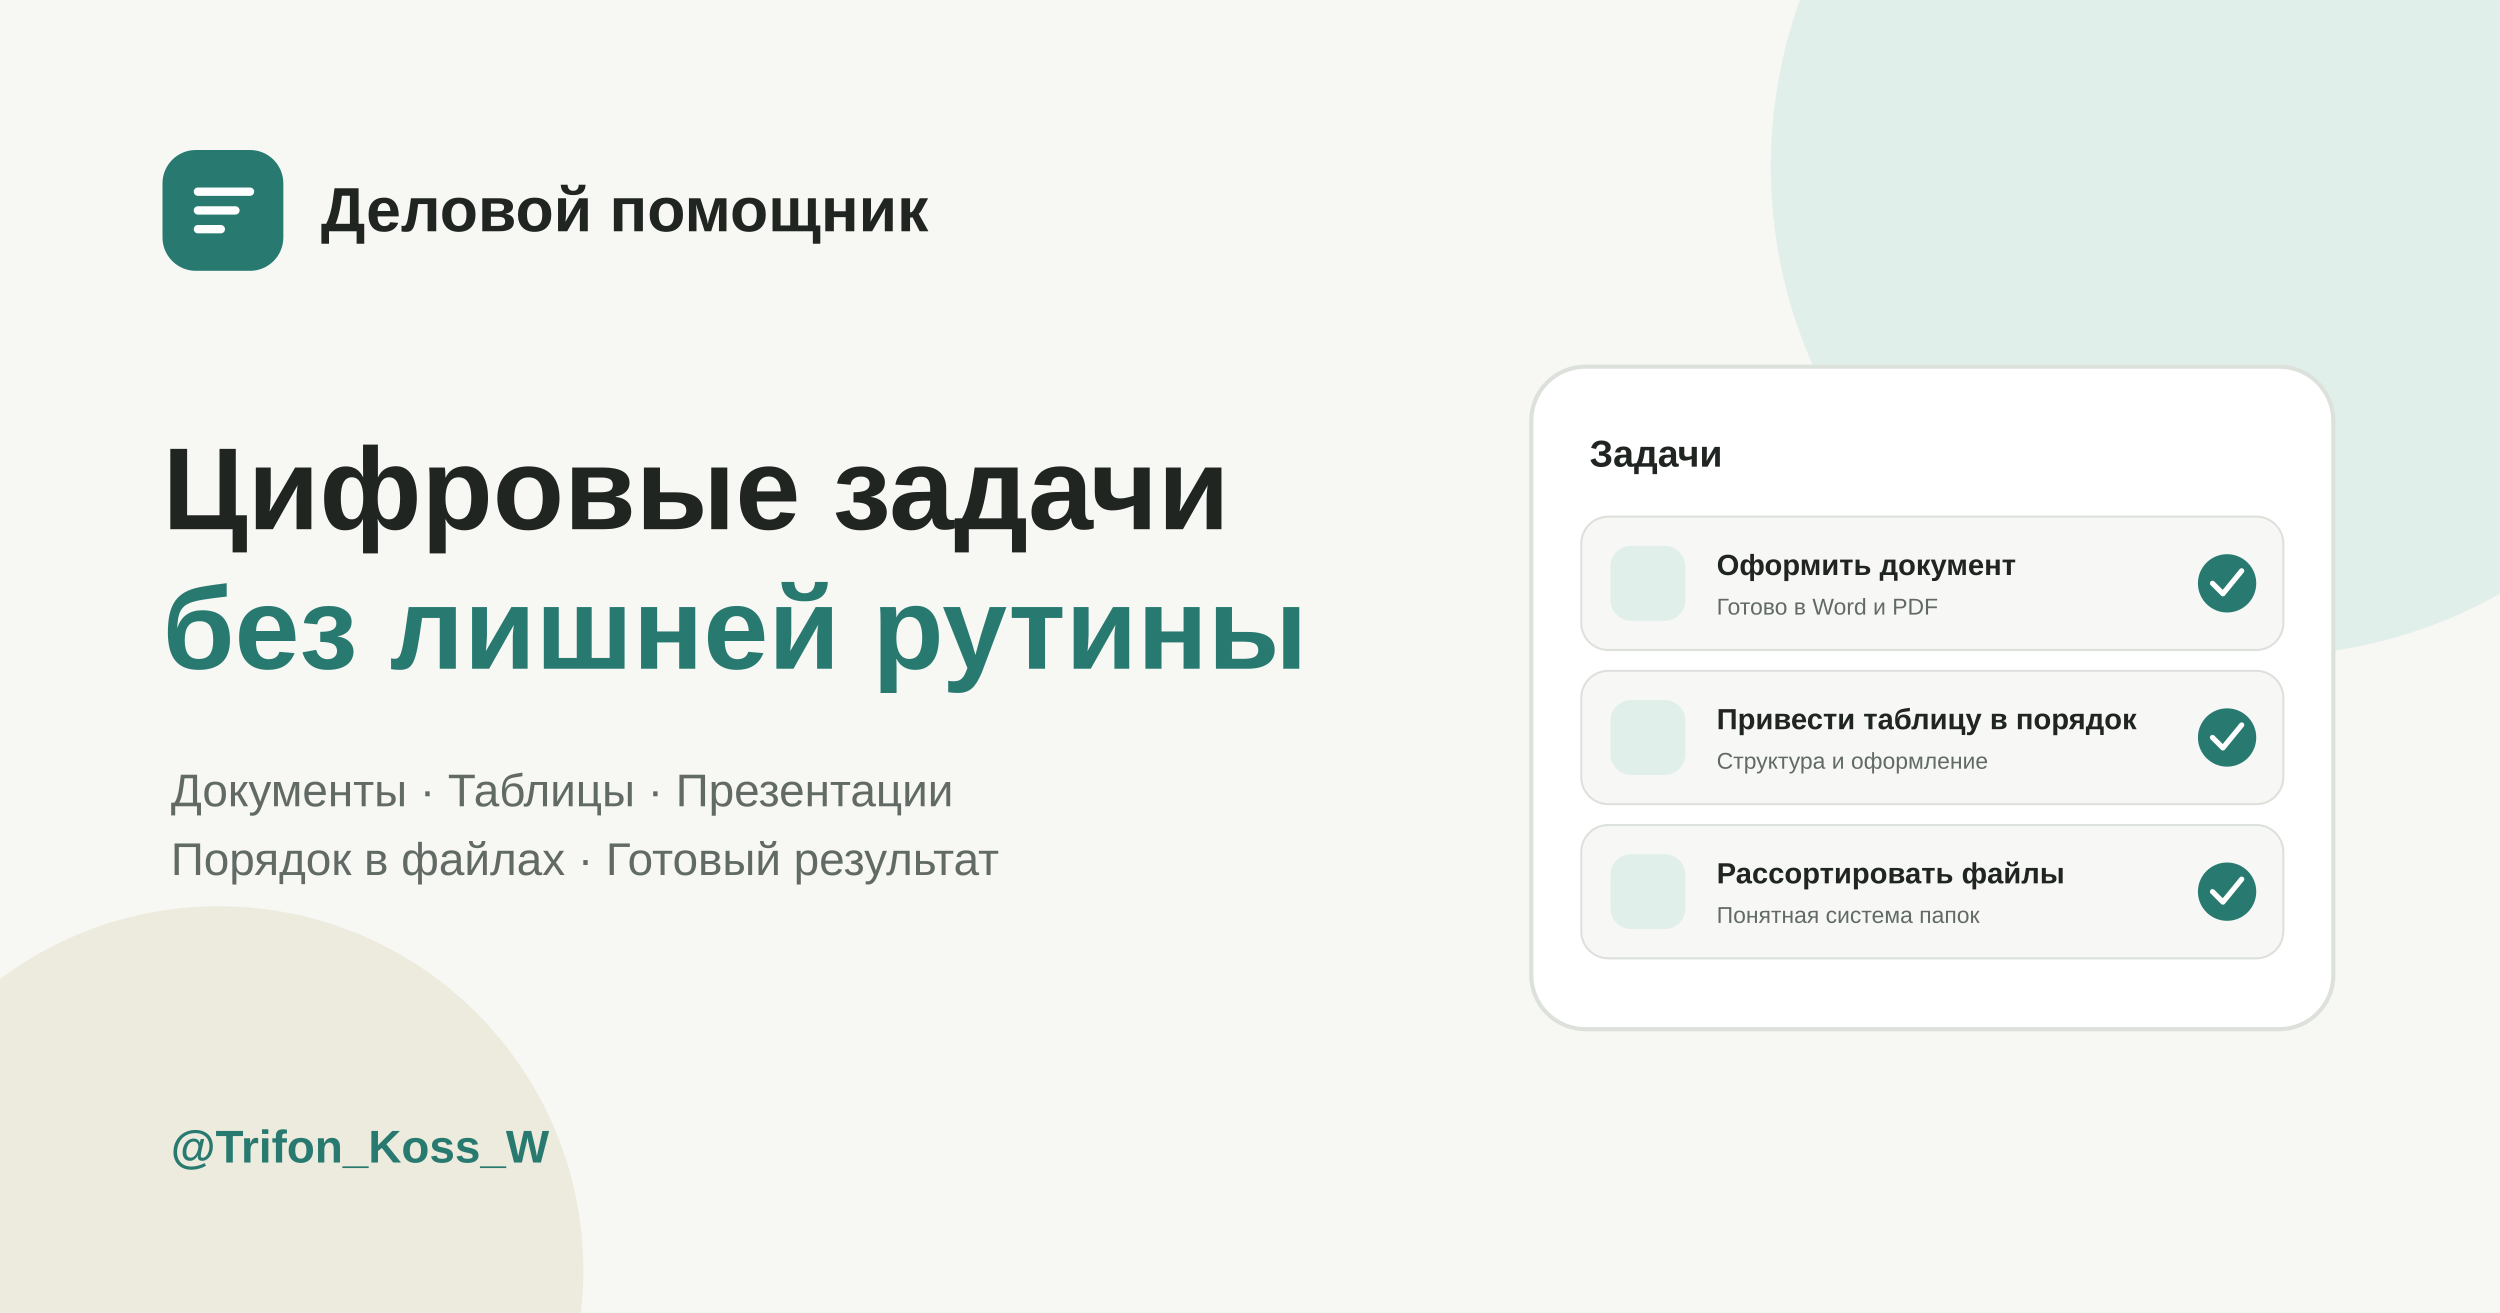
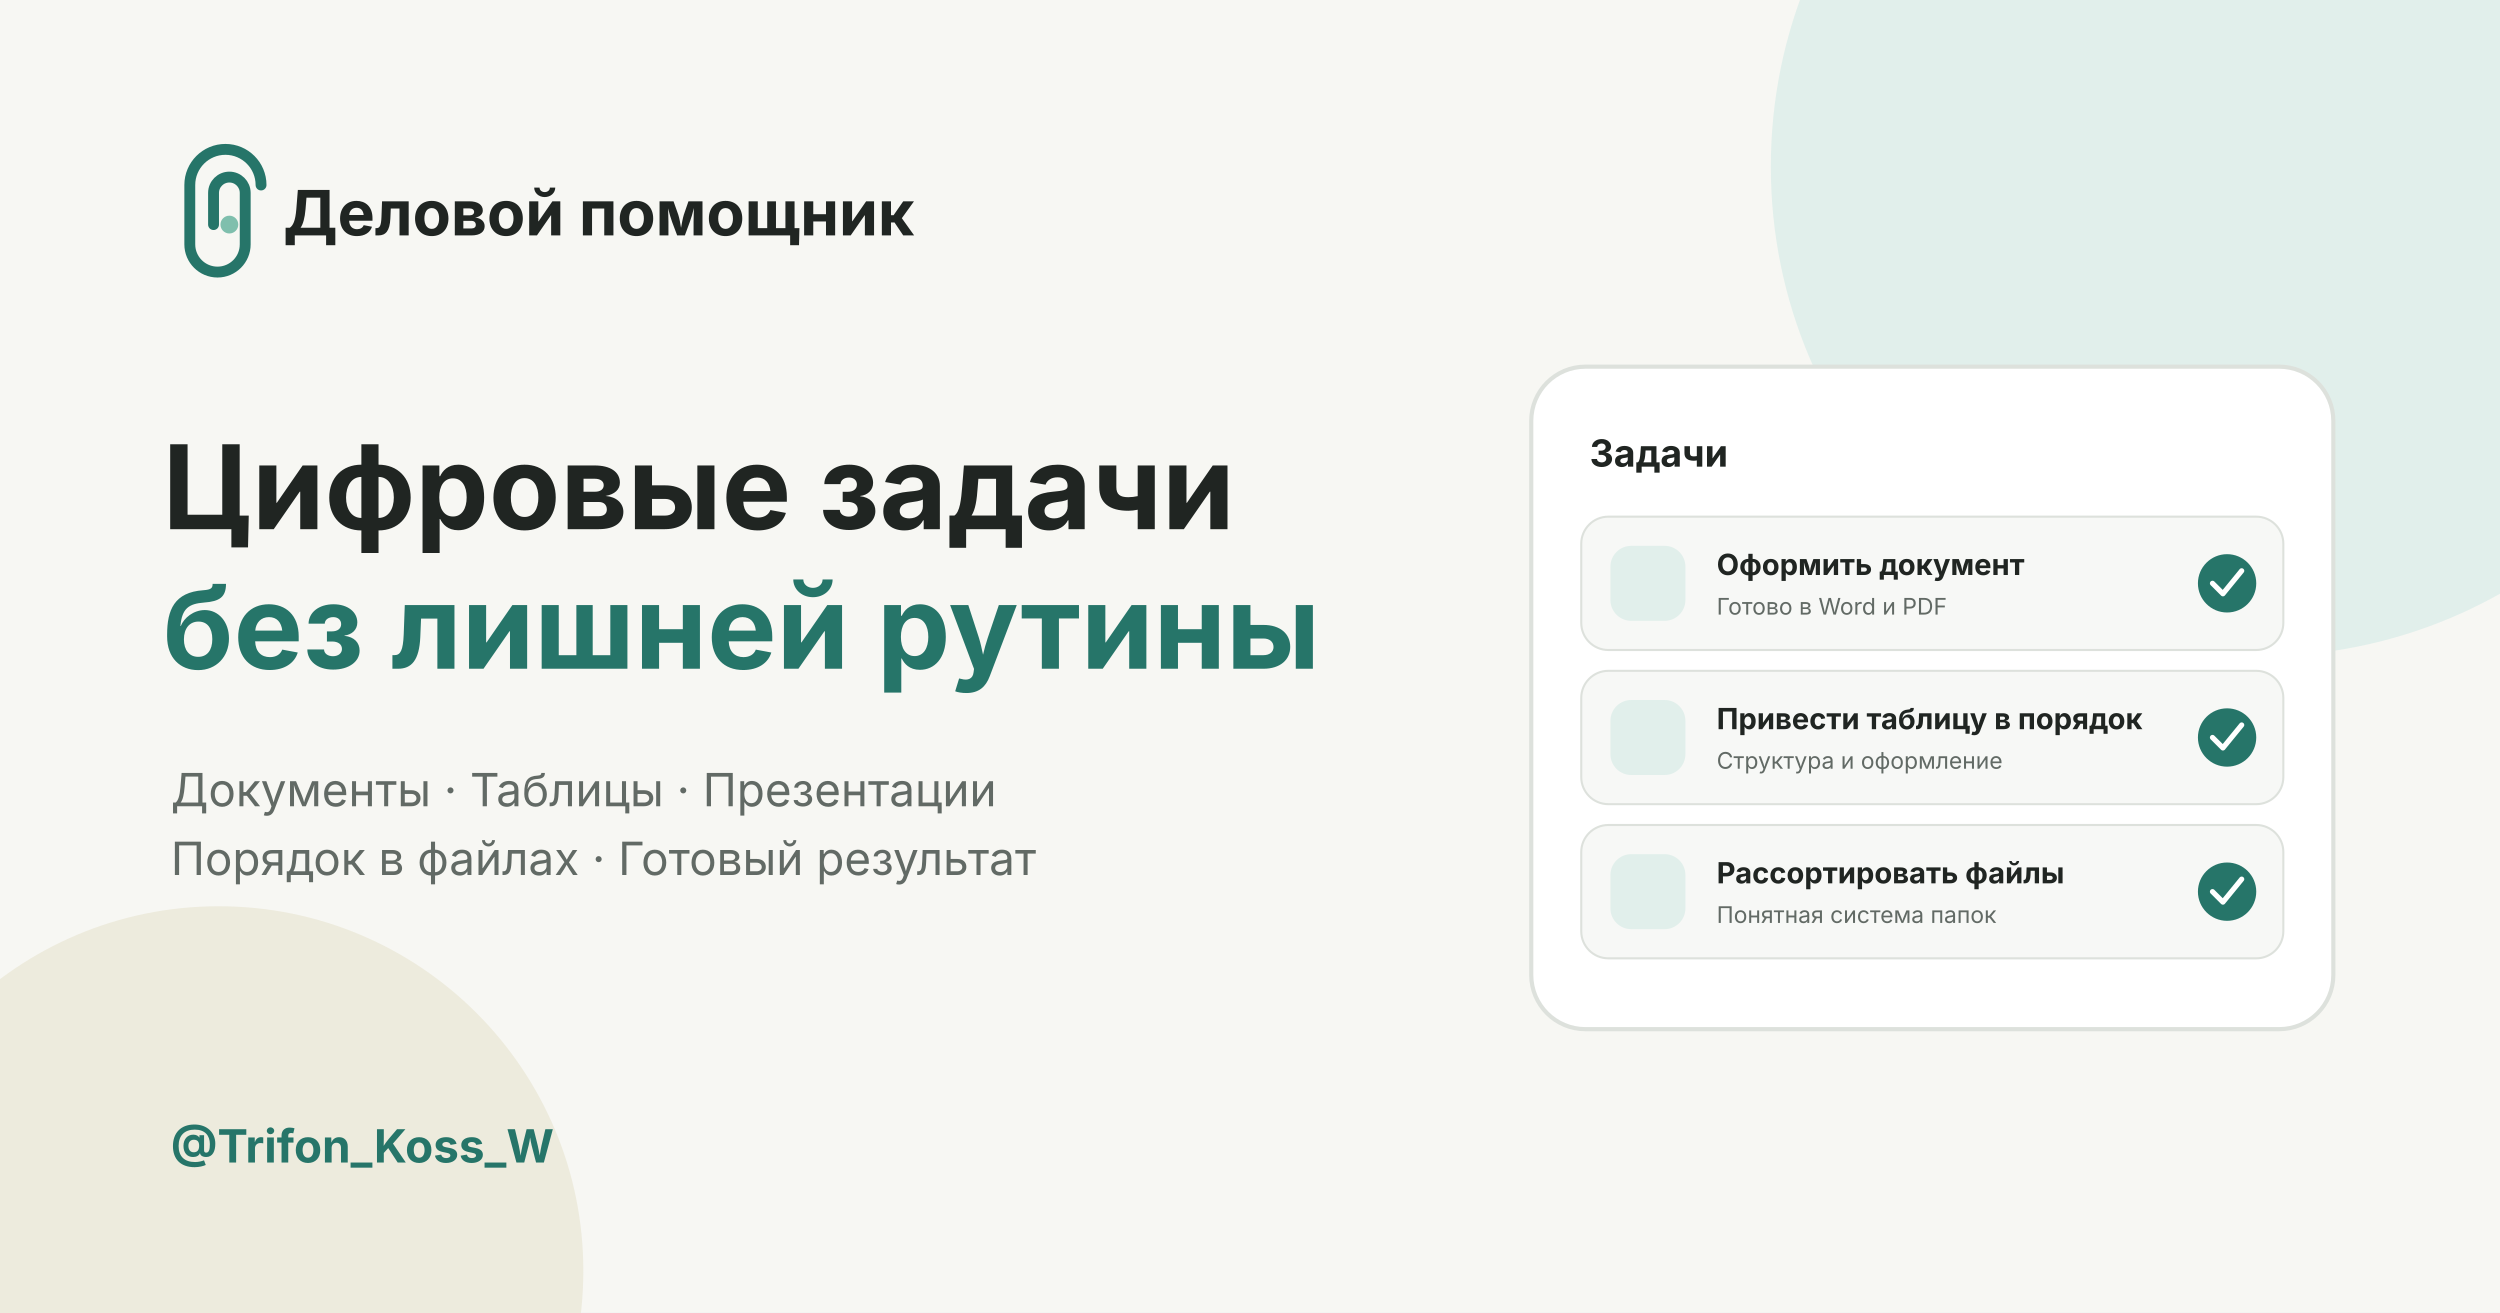
<svg xmlns="http://www.w3.org/2000/svg" width="1200" height="630" viewBox="0 0 1200 630">
  <rect width="1200" height="630" fill="#F7F7F3" />
  <circle cx="1085" cy="80" r="235" fill="#E1EFEB" />
  <circle cx="105" cy="610" r="175" fill="#EDEBDD" />
  <g transform="translate(78 72)">
-     <rect width="58" height="58" rx="16" fill="#287A70" />
-     <path d="M17 20h25M17 29h18M17 38h11" fill="none" stroke="#fff" stroke-width="4" stroke-linecap="round" />
-     <text x="76" y="39" fill="#202522" font-family="Arial, sans-serif" font-size="30" font-weight="700">Деловой помощник</text>
+     <g transform="translate(-4 -6) scale(.95)">
+       <path d="M30 44 V28 a8 8 0 0 1 16 0 V54 a14 14 0 0 1 -28 0 V24 a18 18 0 0 1 36 0" fill="none" stroke="#267569" stroke-width="5.5" stroke-linecap="round" stroke-linejoin="round" />
+       <circle cx="38" cy="44" r="4.5" fill="#7FBFAD" />
+     </g>
+     <text x="58" y="41" fill="#202522" font-family="Inter, Arial, sans-serif" font-size="30" font-weight="700">Деловой помощник</text>
  </g>
-   <text x="78" y="254" fill="#202522" font-family="Arial, sans-serif" font-size="56" font-weight="700">Цифровые задачи</text>
-   <text x="78" y="321" fill="#287A70" font-family="Arial, sans-serif" font-size="56" font-weight="700">без лишней рутины</text>
-   <text x="82" y="387" fill="#626A65" font-family="Arial, sans-serif" font-size="22">Документы · Таблицы · Презентации</text>
-   <text x="82" y="420" fill="#626A65" font-family="Arial, sans-serif" font-size="22">Порядок в файлах · Готовый результат</text>
+   <text x="78" y="254" fill="#202522" font-family="Inter, Arial, sans-serif" font-size="56" font-weight="700">Цифровые задачи</text>
+   <text x="78" y="321" fill="#267569" font-family="Inter, Arial, sans-serif" font-size="56" font-weight="700">без лишней рутины</text>
+   <text x="82" y="387" fill="#626A65" font-family="Inter, Arial, sans-serif" font-size="22">Документы · Таблицы · Презентации</text>
+   <text x="82" y="420" fill="#626A65" font-family="Inter, Arial, sans-serif" font-size="22">Порядок в файлах · Готовый результат</text>
  <g transform="translate(735 176)">
    <rect width="385" height="318" rx="26" fill="#fff" stroke="#DDE1DC" stroke-width="2" />
-     <text x="28" y="48" fill="#202522" font-family="Arial, sans-serif" font-size="18" font-weight="700">Задачи</text>
+     <text x="28" y="48" fill="#202522" font-family="Inter, Arial, sans-serif" font-size="18" font-weight="700">Задачи</text>
    <g transform="translate(24 72)">
      <rect width="337" height="64" rx="13" fill="#F7F8F6" stroke="#DDE1DC" />
      <rect x="14" y="14" width="36" height="36" rx="10" fill="#E1EFEB" />
-       <text x="65" y="28" fill="#202522" font-family="Arial, sans-serif" font-size="14" font-weight="700">Оформить документ</text>
-       <text x="65" y="47" fill="#626A65" font-family="Arial, sans-serif" font-size="11">Готово в Word и PDF</text>
-       <circle cx="310" cy="32" r="14" fill="#287A70" />
+       <text x="65" y="28" fill="#202522" font-family="Inter, Arial, sans-serif" font-size="14" font-weight="700">Оформить документ</text>
+       <text x="65" y="47" fill="#626A65" font-family="Inter, Arial, sans-serif" font-size="11">Готово в Word и PDF</text>
+       <circle cx="310" cy="32" r="14" fill="#267569" />
      <path d="m303 32 5 5 9-11" fill="none" stroke="#fff" stroke-width="2.5" stroke-linecap="round" stroke-linejoin="round" />
    </g>
    <g transform="translate(24 146)">
      <rect width="337" height="64" rx="13" fill="#F7F8F6" stroke="#DDE1DC" />
      <rect x="14" y="14" width="36" height="36" rx="10" fill="#E1EFEB" />
-       <text x="65" y="28" fill="#202522" font-family="Arial, sans-serif" font-size="14" font-weight="700">Привести таблицу в порядок</text>
-       <text x="65" y="47" fill="#626A65" font-family="Arial, sans-serif" font-size="11">Структура и оформление</text>
-       <circle cx="310" cy="32" r="14" fill="#287A70" />
+       <text x="65" y="28" fill="#202522" font-family="Inter, Arial, sans-serif" font-size="14" font-weight="700">Привести таблицу в порядок</text>
+       <text x="65" y="47" fill="#626A65" font-family="Inter, Arial, sans-serif" font-size="11">Структура и оформление</text>
+       <circle cx="310" cy="32" r="14" fill="#267569" />
      <path d="m303 32 5 5 9-11" fill="none" stroke="#fff" stroke-width="2.5" stroke-linecap="round" stroke-linejoin="round" />
    </g>
    <g transform="translate(24 220)">
      <rect width="337" height="64" rx="13" fill="#F7F8F6" stroke="#DDE1DC" />
      <rect x="14" y="14" width="36" height="36" rx="10" fill="#E1EFEB" />
-       <text x="65" y="28" fill="#202522" font-family="Arial, sans-serif" font-size="14" font-weight="700">Рассортировать файлы</text>
-       <text x="65" y="47" fill="#626A65" font-family="Arial, sans-serif" font-size="11">Понятная система папок</text>
-       <circle cx="310" cy="32" r="14" fill="#287A70" />
+       <text x="65" y="28" fill="#202522" font-family="Inter, Arial, sans-serif" font-size="14" font-weight="700">Рассортировать файлы</text>
+       <text x="65" y="47" fill="#626A65" font-family="Inter, Arial, sans-serif" font-size="11">Понятная система папок</text>
+       <circle cx="310" cy="32" r="14" fill="#267569" />
      <path d="m303 32 5 5 9-11" fill="none" stroke="#fff" stroke-width="2.5" stroke-linecap="round" stroke-linejoin="round" />
    </g>
  </g>
-   <text x="82" y="558" fill="#287A70" font-family="Arial, sans-serif" font-size="22" font-weight="700">@Trifon_Koss_W</text>
+   <text x="82" y="558" fill="#267569" font-family="Inter, Arial, sans-serif" font-size="22" font-weight="700">@Trifon_Koss_W</text>
</svg>
